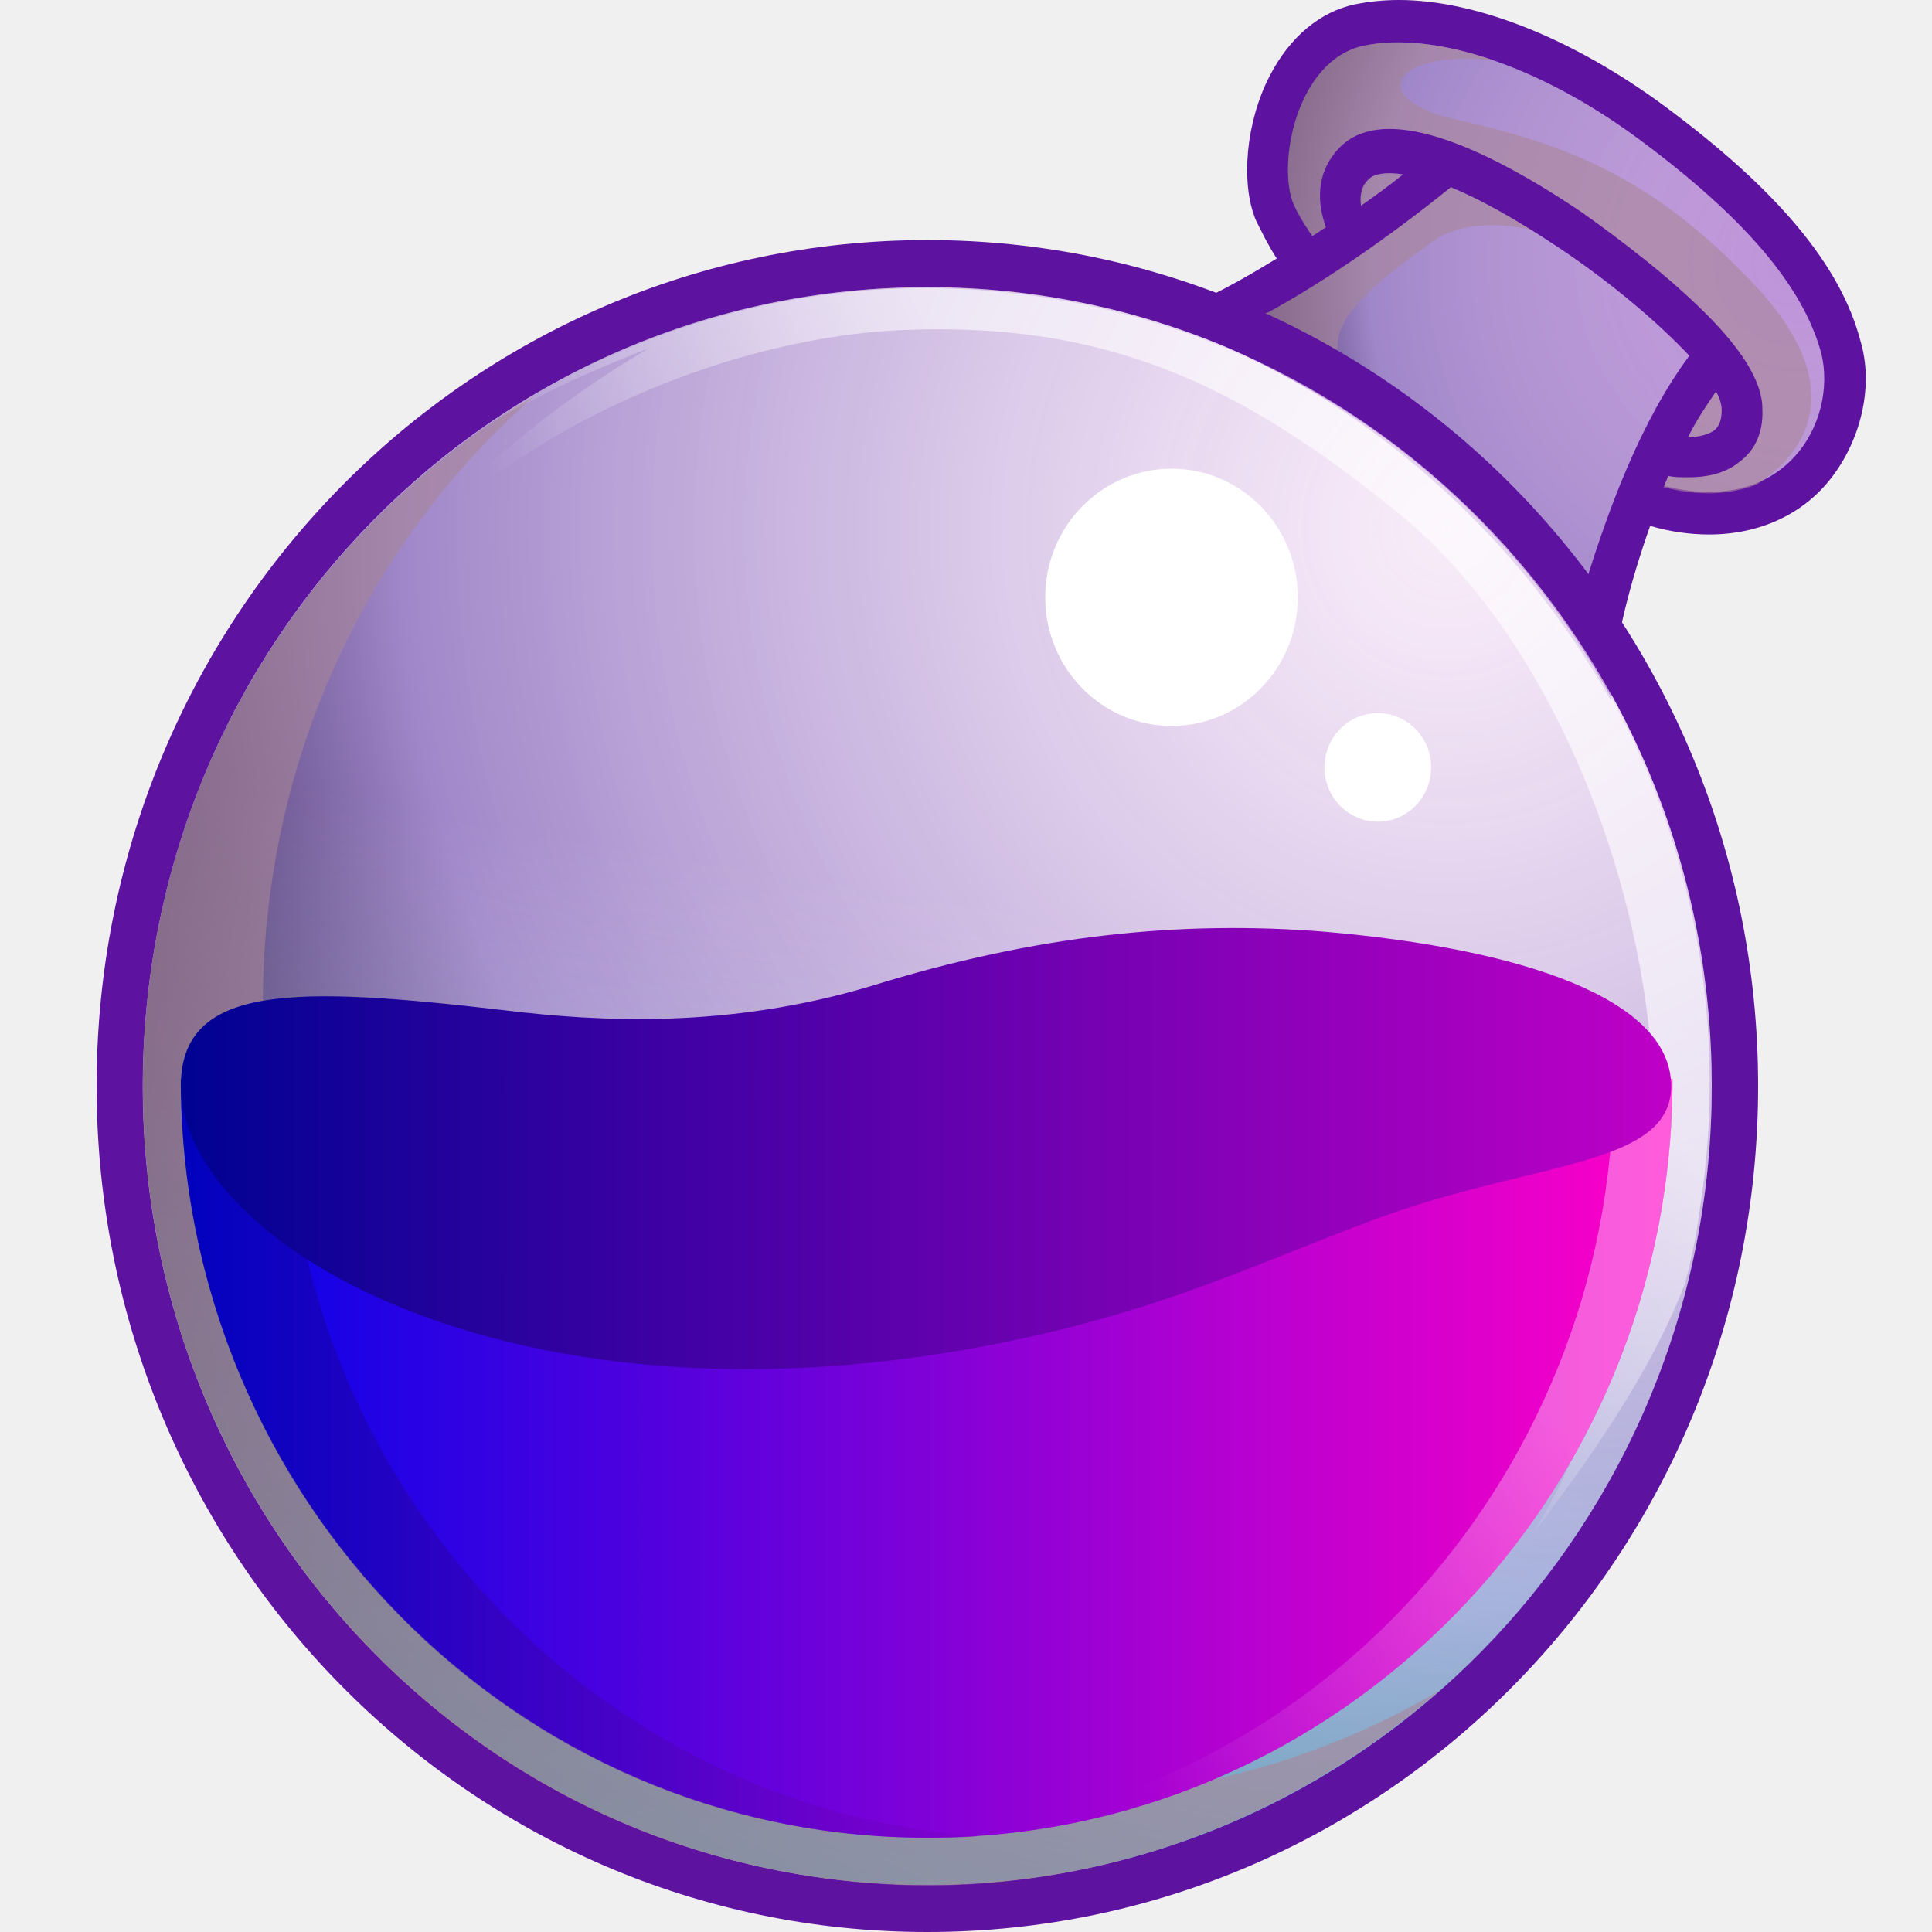
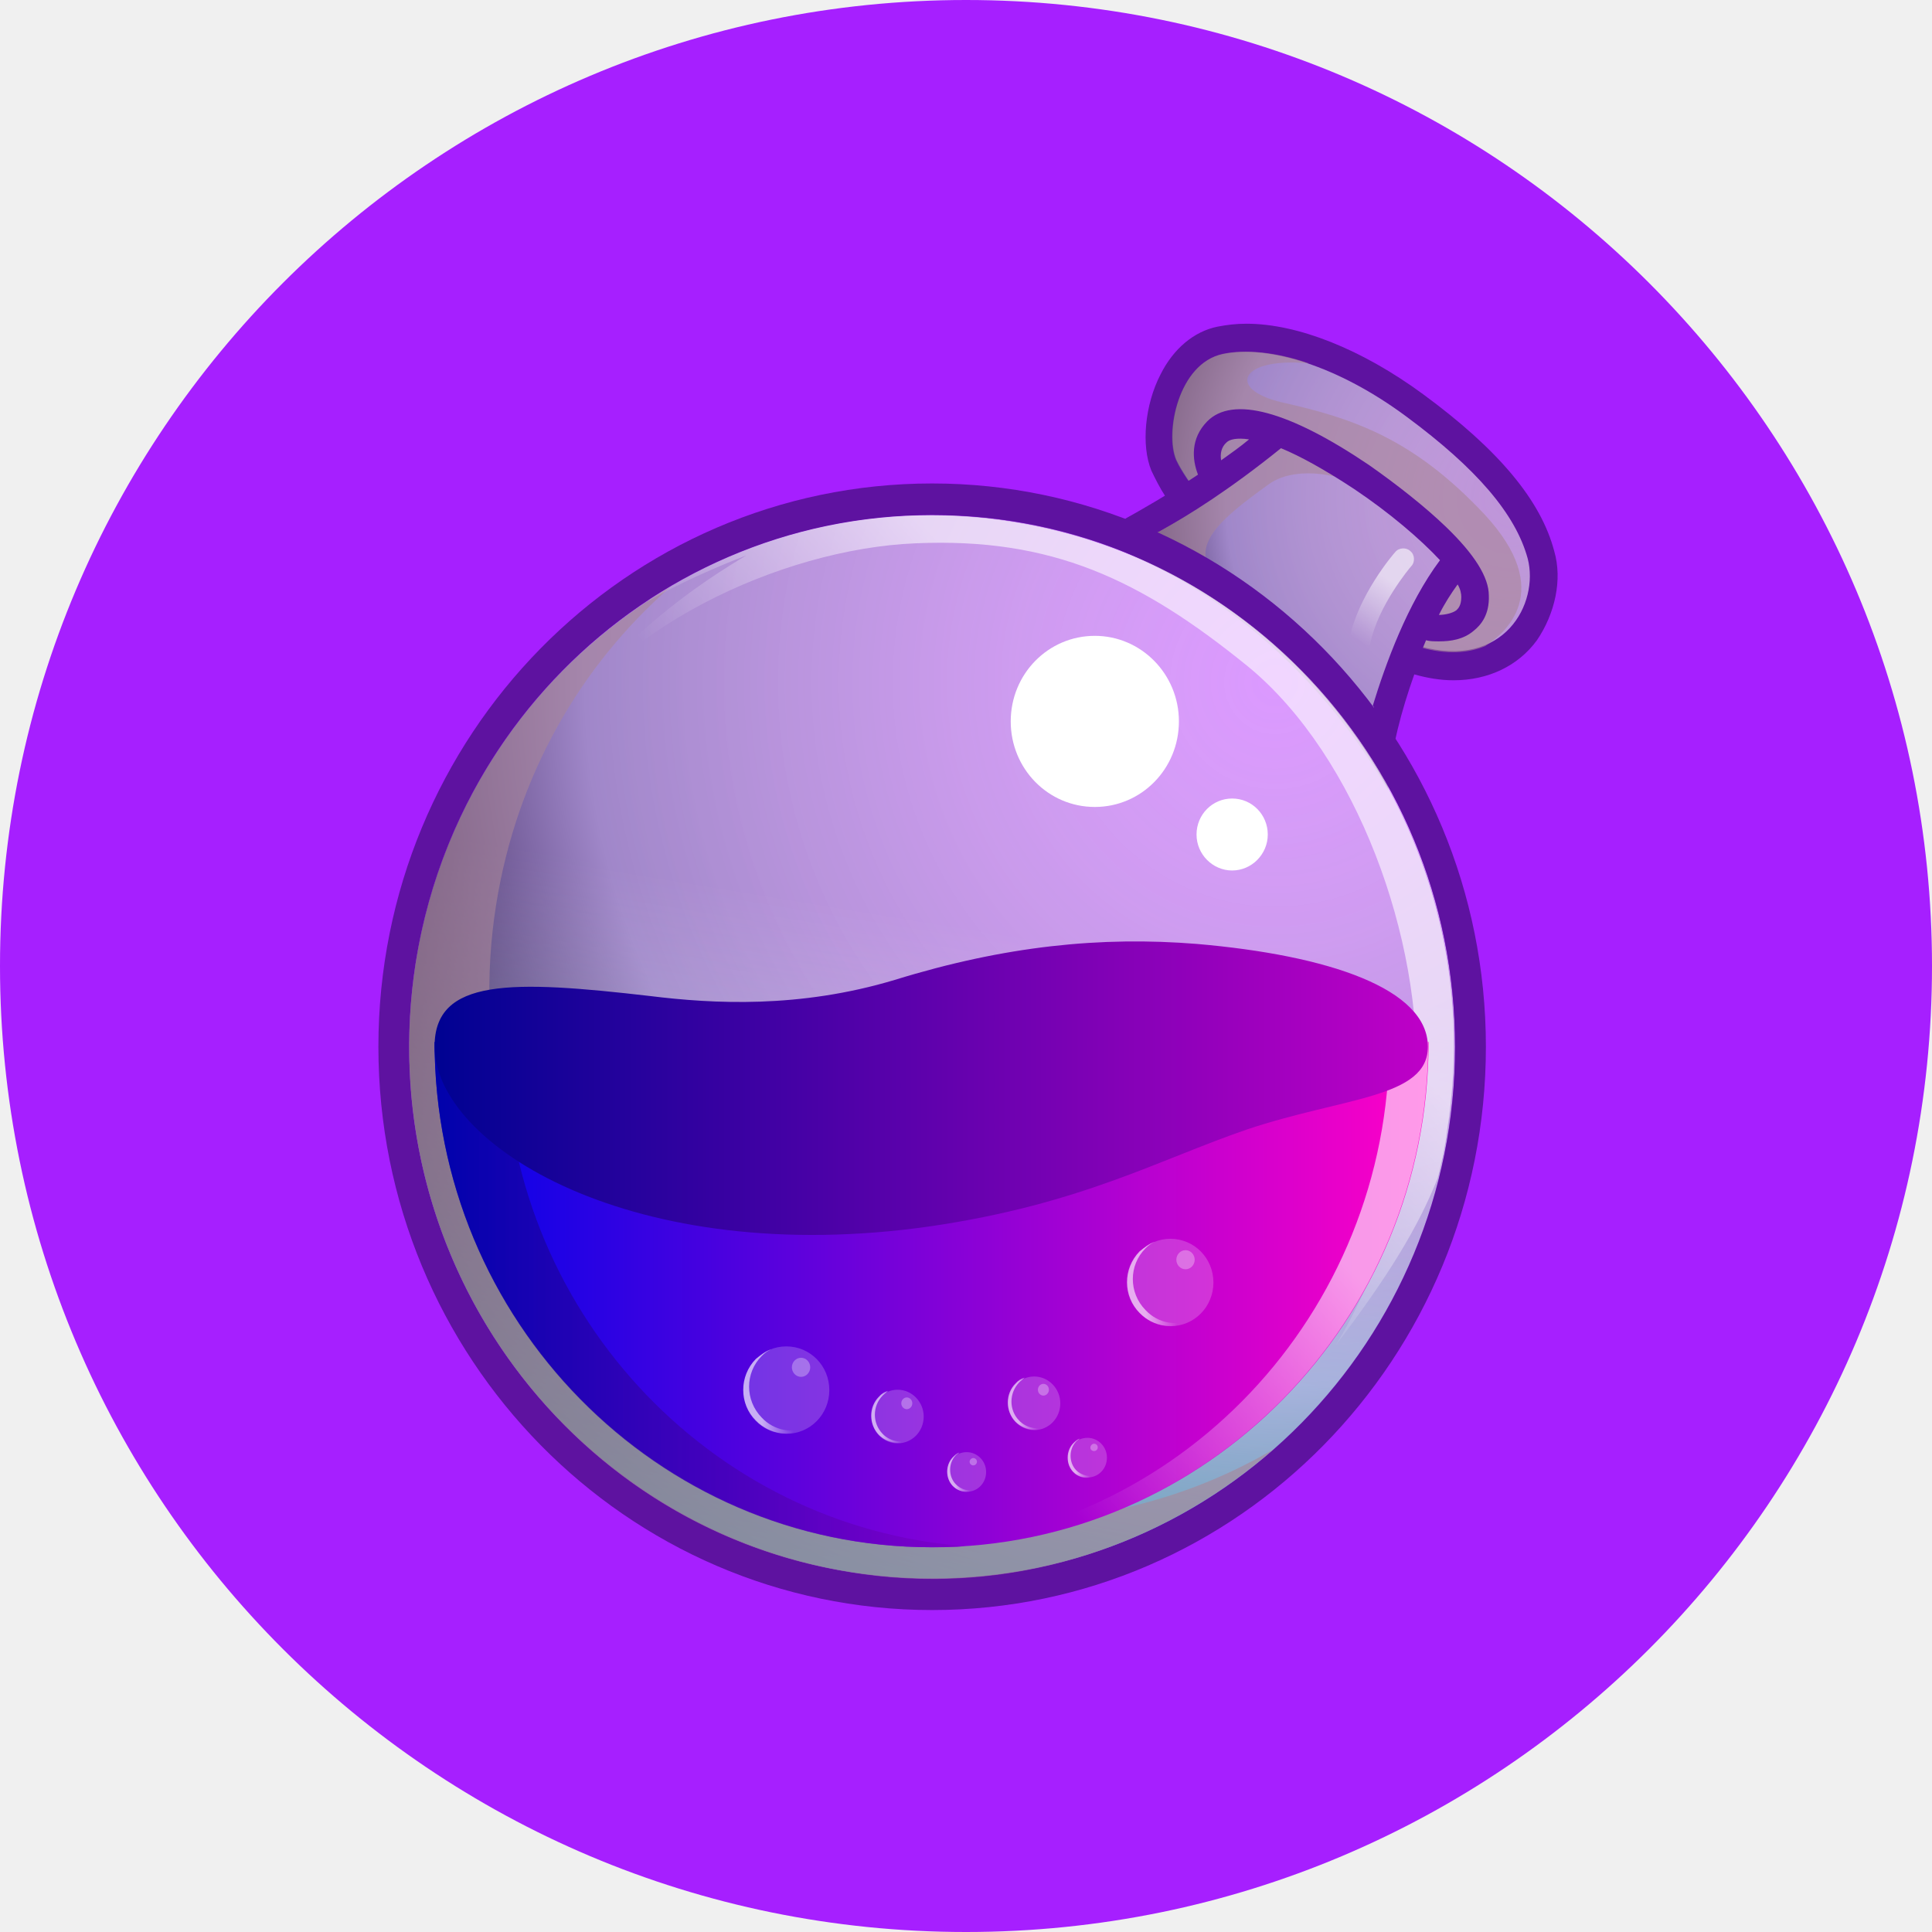
- <svg xmlns="http://www.w3.org/2000/svg" width="20" height="20" viewBox="0 0 20 20" fill="none">
-   <path d="M19.261 3.535C19.058 2.751 18.404 1.967 17.227 1.095C16.283 0.399 15.281 0 14.482 0C14.322 0 14.177 0.015 14.031 0.044C13.668 0.118 13.349 0.385 13.145 0.784C12.898 1.257 12.84 1.893 13 2.278C13.058 2.396 13.131 2.544 13.218 2.678C12.448 3.151 12.012 3.284 11.954 3.299C13.959 3.979 15.629 5.399 16.675 7.249L16.69 7.071C16.733 6.583 16.879 6.021 17.082 5.444C17.285 5.503 17.489 5.533 17.692 5.533C18.23 5.533 18.695 5.311 18.985 4.911C19.276 4.512 19.392 3.979 19.261 3.535Z" fill="#5E12A0" />
-   <path d="M17.168 5.015C18.49 5.385 19.027 4.349 18.853 3.654C18.664 2.959 18.054 2.249 16.979 1.45C15.904 0.651 14.815 0.325 14.117 0.473C13.42 0.621 13.217 1.701 13.391 2.115C13.464 2.278 13.623 2.515 13.841 2.781C13.565 2.973 13.304 3.121 13.086 3.254C14.422 3.861 15.585 4.808 16.456 5.991C16.558 5.592 16.703 5.237 16.834 4.926C16.936 4.941 17.052 4.97 17.168 5.015Z" fill="url(#paint0_radial_4536_58032)" />
-   <path d="M9.6 19.512C14.085 19.512 17.721 15.81 17.721 11.243C17.721 6.676 14.085 2.973 9.6 2.973C5.115 2.973 1.479 6.676 1.479 11.243C1.479 15.81 5.115 19.512 9.6 19.512Z" fill="url(#paint1_radial_4536_58032)" />
-   <path opacity="0.6" d="M18.186 2.973C17.082 1.79 16.152 1.479 15.033 1.228C14.162 1.021 14.394 0.518 15.455 0.621C14.946 0.444 14.467 0.399 14.118 0.473C13.421 0.621 13.218 1.701 13.392 2.115C13.464 2.278 13.624 2.515 13.842 2.781C13.45 3.047 13.116 3.24 12.84 3.388C12.971 3.447 13.13 3.521 13.319 3.624C13.813 3.89 14.351 4.334 14.351 4.334C13.537 3.624 13.711 3.299 14.83 2.5C15.179 2.248 15.818 2.278 16.413 2.589C17.009 2.899 17.706 3.683 17.706 3.683L17.038 4.985C17.082 5 17.125 5.015 17.169 5.03C17.59 5.148 17.924 5.118 18.186 5.015C18.491 4.822 19.29 4.172 18.186 2.973Z" fill="#A98698" />
-   <path d="M15.019 1.938C15.309 2.056 15.687 2.263 16.152 2.574C16.704 2.944 17.183 3.358 17.488 3.683C16.98 4.364 16.646 5.296 16.442 5.947C16.544 6.095 16.66 6.243 16.762 6.391C16.864 6.021 17.038 5.473 17.27 4.926C17.329 4.941 17.401 4.941 17.474 4.941C17.648 4.941 17.852 4.911 18.011 4.778C18.128 4.689 18.258 4.527 18.244 4.231C18.244 3.95 18.026 3.595 17.576 3.166C17.256 2.855 16.82 2.515 16.384 2.204C15.135 1.361 14.264 1.124 13.871 1.524C13.61 1.79 13.639 2.115 13.726 2.352C13.261 2.663 12.869 2.885 12.607 3.033C12.782 3.092 12.941 3.166 13.116 3.24C13.581 2.988 14.249 2.559 15.019 1.938ZM17.764 4.053C17.808 4.127 17.823 4.201 17.823 4.246C17.823 4.379 17.779 4.423 17.75 4.453C17.692 4.497 17.576 4.527 17.474 4.527C17.561 4.349 17.663 4.201 17.764 4.053ZM14.176 1.849C14.22 1.805 14.336 1.775 14.525 1.805C14.38 1.923 14.234 2.027 14.089 2.13C14.075 2.027 14.089 1.923 14.176 1.849Z" fill="#5E12A0" />
-   <path d="M9.6 2.485C4.85 2.485 1 6.405 1 11.243C1 16.08 4.85 20 9.6 20C14.35 20 18.2 16.08 18.2 11.243C18.2 6.405 14.336 2.485 9.6 2.485ZM9.6 19.512C5.111 19.512 1.479 15.814 1.479 11.243C1.479 6.672 5.111 2.973 9.6 2.973C14.089 2.973 17.72 6.672 17.72 11.243C17.72 15.814 14.074 19.512 9.6 19.512Z" fill="#5E12A0" />
-   <path opacity="0.6" d="M9.6 19.512C14.085 19.512 17.721 15.81 17.721 11.243C17.721 6.676 14.085 2.973 9.6 2.973C5.115 2.973 1.479 6.676 1.479 11.243C1.479 15.81 5.115 19.512 9.6 19.512Z" fill="url(#paint2_linear_4536_58032)" />
-   <path opacity="0.6" d="M9.542 18.506C5.111 17.781 2.104 13.536 2.83 9.024C3.15 7.027 4.138 5.325 5.532 4.098C3.498 5.296 1.988 7.382 1.581 9.926C0.869 14.438 3.876 18.683 8.292 19.408C10.762 19.822 13.144 19.038 14.902 17.5C13.348 18.417 11.459 18.817 9.542 18.506Z" fill="#A98698" />
-   <path opacity="0.6" d="M10.893 3.092C8.845 2.751 6.855 3.225 5.228 4.275C5.199 4.305 5.17 4.334 5.17 4.334C5.794 3.95 6.71 3.609 6.71 3.609C4.356 5 3.63 6.583 3.63 6.583C4.545 4.778 7.233 3.506 9.339 3.417C11.445 3.328 12.825 3.964 14.511 5.34C16.196 6.731 17.212 9.571 17.111 11.819C17.024 14.068 15.861 15.888 15.861 15.888C16.66 14.837 17.14 14.068 17.445 13.284C17.503 13.047 17.561 12.811 17.59 12.559C18.317 8.062 15.324 3.817 10.893 3.092Z" fill="url(#paint3_linear_4536_58032)" />
-   <path d="M17.314 11.169C17.314 15.503 13.857 19.024 9.6 19.024C5.344 19.024 1.872 15.503 1.872 11.169H17.314Z" fill="url(#paint4_linear_4536_58032)" />
-   <g opacity="0.6">
-     <path opacity="0.6" d="M16.704 11.169C16.704 15.399 13.421 18.861 9.295 19.024C9.397 19.024 9.498 19.024 9.6 19.024C13.856 19.024 17.314 15.503 17.314 11.169H16.704Z" fill="url(#paint5_linear_4536_58032)" />
-   </g>
-   <g opacity="0.7">
-     <path opacity="0.7" d="M2.961 11.169H1.871C1.871 15.503 5.329 19.024 9.585 19.024C9.774 19.024 9.948 19.024 10.122 19.009C6.127 18.713 2.961 15.311 2.961 11.169Z" fill="url(#paint6_linear_4536_58032)" />
-   </g>
-   <path d="M17.3 11.243C17.3 10.34 15.76 9.822 13.711 9.645C12.23 9.527 10.733 9.675 9.019 10.207C7.538 10.651 6.201 10.577 5.228 10.459C3.063 10.207 1.872 10.178 1.872 11.243C1.872 12.781 4.952 14.704 9.571 14.038C11.91 13.698 13.116 13.003 14.496 12.53C15.992 12.027 17.3 12.041 17.3 11.243Z" fill="url(#paint7_linear_4536_58032)" />
-   <path d="M12.128 7.515C12.85 7.515 13.435 6.919 13.435 6.183C13.435 5.448 12.85 4.852 12.128 4.852C11.406 4.852 10.82 5.448 10.82 6.183C10.82 6.919 11.406 7.515 12.128 7.515Z" fill="white" />
-   <path d="M14.263 8.506C14.568 8.506 14.815 8.254 14.815 7.944C14.815 7.633 14.568 7.382 14.263 7.382C13.958 7.382 13.711 7.633 13.711 7.944C13.711 8.254 13.958 8.506 14.263 8.506Z" fill="white" />
+ <svg xmlns="http://www.w3.org/2000/svg" width="418" height="418" viewBox="0 0 418 418" fill="none">
+   <circle cx="209" cy="209" r="209" fill="#A61FFF" />
+   <path d="M336.259 119.217C333.399 108.333 324.342 97.369 307.896 85.293C294.708 75.6 280.805 70.039 269.682 70.039C267.457 70.039 265.471 70.277 263.406 70.675C258.321 71.707 253.872 75.442 251.091 81.003C247.675 87.597 246.88 96.416 249.105 101.818C249.899 103.487 250.932 105.552 252.124 107.379C241.399 113.974 235.36 115.801 234.487 116.039C262.373 125.494 285.651 145.276 300.269 171.017L300.508 168.554C301.143 161.801 303.129 153.936 305.99 145.912C308.85 146.706 311.63 147.183 314.49 147.183C321.959 147.183 328.473 144.084 332.525 138.523C336.418 132.803 338.086 125.414 336.259 119.217Z" fill="#5E12A0" />
+   <path d="M307.102 139.795C325.534 144.959 333.002 130.499 330.539 120.886C327.917 111.193 319.416 101.342 304.401 90.219C289.464 79.097 274.29 74.568 264.518 76.634C254.825 78.699 251.965 93.715 254.428 99.515C255.461 101.739 257.685 105.076 260.704 108.81C256.891 111.511 253.236 113.577 250.217 115.404C268.808 123.826 285.015 137.014 297.171 153.46C298.601 147.898 300.587 142.973 302.414 138.603C303.844 138.762 305.433 139.159 307.102 139.795Z" fill="url(#paint0_radial_685_663)" />
+   <path d="M201.675 341.51C264.121 341.51 314.808 290.028 314.808 226.47C314.808 162.912 264.2 111.43 201.675 111.43C139.229 111.43 88.541 162.912 88.541 226.47C88.541 290.028 139.229 341.51 201.675 341.51Z" fill="url(#paint1_radial_685_663)" />
+   <path opacity="0.6" d="M321.244 111.351C305.831 94.906 292.881 90.536 277.309 87.04C265.153 84.18 268.411 77.189 283.188 78.619C276.117 76.156 269.444 75.52 264.597 76.553C254.905 78.619 252.045 93.634 254.507 99.434C255.54 101.659 257.765 104.995 260.784 108.729C255.302 112.463 250.694 115.085 246.801 117.151C248.628 117.945 250.853 118.978 253.475 120.408C260.387 124.142 267.855 130.26 267.855 130.26C256.494 120.408 258.957 115.88 274.528 104.757C279.375 101.261 288.273 101.659 296.615 106.028C304.957 110.398 314.649 121.282 314.649 121.282L305.354 139.396C305.99 139.635 306.546 139.793 307.181 140.032C313.06 141.7 317.668 141.303 321.323 139.793C325.534 137.092 336.656 128.035 321.244 111.351Z" fill="#A98698" />
+   <path d="M277.15 96.971C281.202 98.64 286.445 101.5 292.96 105.79C300.667 110.954 307.34 116.674 311.551 121.203C304.48 130.657 299.793 143.607 297.012 152.664C298.442 154.73 300.031 156.796 301.461 158.861C302.891 153.697 305.274 146.07 308.532 138.523C309.326 138.761 310.359 138.761 311.392 138.761C313.855 138.761 316.636 138.364 318.86 136.457C320.449 135.186 322.276 132.961 322.117 128.83C322.117 124.937 319.098 120.011 312.822 113.973C308.373 109.683 302.335 104.916 296.217 100.626C278.818 88.868 266.663 85.61 261.181 91.172C257.526 94.906 257.924 99.434 259.195 102.692C252.76 106.982 247.278 110.08 243.623 112.146C246.086 112.94 248.31 113.973 250.694 115.006C257.129 111.59 266.425 105.631 277.15 96.971ZM315.364 126.446C316 127.479 316.159 128.512 316.159 129.148C316.159 130.975 315.523 131.611 315.126 132.008C314.332 132.643 312.663 133.041 311.313 133.041C312.584 130.498 313.934 128.433 315.364 126.446ZM265.392 95.7C266.027 95.065 267.616 94.667 270.238 95.065C268.252 96.733 266.186 98.163 264.2 99.593C263.962 98.243 264.2 96.733 265.392 95.7Z" fill="#5E12A0" />
+   <path d="M201.675 104.6C135.495 104.6 81.868 159.18 81.868 226.472C81.868 293.765 135.495 348.345 201.675 348.345C267.855 348.345 321.482 293.765 321.482 226.472C321.482 159.18 267.616 104.6 201.675 104.6ZM201.675 341.513C139.149 341.513 88.541 290.031 88.541 226.472C88.541 162.914 139.149 111.432 201.675 111.432C264.2 111.432 314.808 162.914 314.808 226.472C314.808 290.031 263.962 341.513 201.675 341.513Z" fill="#5E12A0" />
+   <path opacity="0.6" d="M201.675 341.51C264.121 341.51 314.808 290.028 314.808 226.47C314.808 162.912 264.2 111.43 201.675 111.43C139.229 111.43 88.541 162.912 88.541 226.47C88.541 290.028 139.229 341.51 201.675 341.51Z" fill="url(#paint2_linear_685_663)" />
+   <path opacity="0.6" d="M200.88 327.528C139.149 317.438 97.28 258.409 107.37 195.565C111.819 167.759 125.564 144.083 145.028 127.002C116.666 143.686 95.691 172.684 89.971 208.118C80.04 270.882 121.909 329.991 183.481 340.081C217.882 345.88 251.091 334.917 275.561 313.545C253.872 326.257 227.575 331.818 200.88 327.528Z" fill="#A98698" />
+   <path opacity="0.6" d="M219.709 113.019C191.188 108.252 163.46 114.846 140.818 129.464C140.421 129.862 140.023 130.259 140.023 130.259C148.763 124.936 161.474 120.169 161.474 120.169C128.662 139.554 118.572 161.561 118.572 161.561C131.284 136.456 168.783 118.739 198.1 117.547C227.416 116.276 246.642 125.174 270.159 144.321C293.596 163.706 307.817 203.192 306.387 234.494C305.195 265.797 288.988 291.061 288.988 291.061C300.11 276.443 306.784 265.717 311.074 254.833C311.869 251.576 312.663 248.239 313.06 244.743C323.071 182.218 281.361 123.109 219.709 113.019Z" fill="url(#paint3_linear_685_663)" />
+   <path d="M309.088 225.438C309.088 285.738 260.943 334.758 201.675 334.758C142.407 334.758 94.023 285.738 94.023 225.438H309.088Z" fill="url(#paint4_linear_685_663)" />
+   <path opacity="0.6" d="M300.587 225.438C300.587 284.308 254.825 332.454 197.385 334.758C198.815 334.758 200.245 334.758 201.595 334.758C260.863 334.758 309.009 285.738 309.009 225.438H300.587Z" fill="url(#paint5_linear_685_663)" />
+   <path opacity="0.7" d="M109.198 225.438H94.023C94.023 285.738 142.168 334.758 201.436 334.758C204.058 334.758 206.521 334.758 208.905 334.519C153.291 330.388 109.198 283.037 109.198 225.438Z" fill="url(#paint6_linear_685_663)" />
+   <path d="M308.929 226.471C308.929 213.919 287.478 206.689 258.957 204.226C238.3 202.558 217.485 204.623 193.571 212.012C172.915 218.209 154.324 217.176 140.738 215.508C110.628 212.012 94.023 211.615 94.023 226.392C94.023 247.764 136.925 274.537 201.278 265.321C233.851 260.555 250.615 250.941 269.841 244.347C290.736 237.356 308.929 237.594 308.929 226.471Z" fill="url(#paint7_linear_685_663)" />
+   <path d="M236.87 174.591C246.96 174.591 255.064 166.328 255.064 156.08C255.064 145.831 246.88 137.568 236.87 137.568C226.78 137.568 218.677 145.831 218.677 156.08C218.677 166.328 226.78 174.591 236.87 174.591Z" fill="white" />
+   <path d="M266.583 188.335C270.794 188.335 274.29 184.84 274.29 180.55C274.29 176.259 270.874 172.764 266.583 172.764C262.293 172.764 258.877 176.259 258.877 180.55C258.877 184.84 262.373 188.335 266.583 188.335Z" fill="white" />
+   <path opacity="0.6" d="M294.152 141.224C293.914 141.224 293.755 141.224 293.755 141.224C292.563 140.986 291.769 139.794 291.927 138.364C293.755 128.91 301.461 119.853 301.858 119.456C302.653 118.423 304.321 118.423 305.116 119.217C306.149 120.012 306.149 121.68 305.354 122.475C305.116 122.713 298.045 131.135 296.456 139.318C296.138 140.589 295.185 141.224 294.152 141.224Z" fill="url(#paint8_linear_685_663)" />
+   <path opacity="0.2" d="M194.207 312.275C197.305 312.275 199.847 309.733 199.847 306.475C199.847 303.298 197.305 300.676 194.207 300.676C191.108 300.676 188.566 303.218 188.566 306.475C188.566 309.733 191.029 312.275 194.207 312.275Z" fill="white" />
+   <path opacity="0.6" d="M190.949 310.209C188.725 307.905 188.725 304.251 190.949 301.947C191.346 301.55 191.744 301.311 192.141 300.914C191.346 301.152 190.711 301.55 190.155 302.185C187.93 304.41 187.93 308.144 190.155 310.448C191.982 312.275 194.842 312.672 197.067 311.481C195.001 312.275 192.538 311.878 190.949 310.209Z" fill="url(#paint9_linear_685_663)" />
+   <path opacity="0.3" d="M196.193 304.886C196.828 304.886 197.384 304.33 197.384 303.615C197.384 302.9 196.828 302.344 196.193 302.344C195.557 302.344 195.001 302.9 195.001 303.615C195.001 304.33 195.557 304.886 196.193 304.886Z" fill="white" />
+   <path opacity="0.2" d="M223.761 309.414C226.86 309.414 229.402 306.872 229.402 303.614C229.402 300.436 226.86 297.814 223.761 297.814C220.663 297.814 218.12 300.357 218.12 303.614C218.041 306.792 220.583 309.414 223.761 309.414Z" fill="white" />
+   <path opacity="0.6" d="M220.504 307.35C218.279 305.125 218.279 301.391 220.504 299.087C220.901 298.69 221.298 298.452 221.695 298.055C220.901 298.293 220.265 298.69 219.709 299.326C217.485 301.55 217.485 305.284 219.709 307.588C221.537 309.416 224.397 309.892 226.621 308.621C224.556 309.416 222.093 309.018 220.504 307.35Z" fill="url(#paint10_linear_685_663)" />
+   <path opacity="0.3" d="M225.747 301.947C226.383 301.947 226.939 301.391 226.939 300.675C226.939 299.96 226.383 299.404 225.747 299.404C225.112 299.404 224.556 299.96 224.556 300.675C224.556 301.391 225.112 301.947 225.747 301.947Z" fill="white" />
+   <path opacity="0.2" d="M209.143 322.762C211.526 322.762 213.353 320.855 213.353 318.472C213.353 316.088 211.447 314.182 209.143 314.182C206.759 314.182 204.932 316.088 204.932 318.472C204.932 320.855 206.839 322.762 209.143 322.762Z" fill="white" />
+   <path opacity="0.6" d="M206.759 321.094C205.17 319.426 205.17 316.566 206.759 314.897C206.998 314.659 207.395 314.5 207.554 314.262C206.918 314.5 206.521 314.897 206.124 315.295C204.535 316.963 204.535 319.823 206.124 321.491C207.554 322.922 209.54 323.16 211.367 322.127C209.778 322.763 207.951 322.365 206.759 321.094Z" fill="url(#paint11_linear_685_663)" />
+   <path opacity="0.3" d="M210.573 317.042C211.05 317.042 211.367 316.645 211.367 316.248C211.367 315.771 210.97 315.453 210.573 315.453C210.176 315.453 209.778 315.85 209.778 316.248C209.778 316.645 210.096 317.042 210.573 317.042Z" fill="white" />
+   <path opacity="0.2" d="M235.281 319.664C237.664 319.664 239.492 317.758 239.492 315.374C239.492 312.991 237.585 311.084 235.281 311.084C232.898 311.084 231.07 312.991 231.07 315.374C230.991 317.758 232.898 319.664 235.281 319.664Z" fill="white" />
+   <path opacity="0.6" d="M232.818 318.075C231.229 316.406 231.229 313.546 232.818 311.878C233.056 311.639 233.454 311.481 233.613 311.242C232.977 311.481 232.58 311.878 232.183 312.275C230.594 313.943 230.594 316.804 232.183 318.472C233.613 319.902 235.599 320.14 237.426 319.108C235.837 319.664 234.01 319.266 232.818 318.075Z" fill="url(#paint12_linear_685_663)" />
+   <path opacity="0.3" d="M236.711 313.944C237.188 313.944 237.506 313.547 237.506 313.15C237.506 312.673 237.108 312.355 236.711 312.355C236.314 312.355 235.917 312.753 235.917 313.15C235.837 313.547 236.234 313.944 236.711 313.944Z" fill="white" />
+   <path opacity="0.2" d="M170.134 310.209C175.298 310.209 179.429 305.999 179.429 300.755C179.429 295.511 175.298 291.301 170.134 291.301C164.97 291.301 160.839 295.511 160.839 300.755C160.759 305.999 164.97 310.209 170.134 310.209Z" fill="white" />
+   <path opacity="0.6" d="M164.811 306.713C161.156 302.979 161.156 297.02 164.811 293.366C165.447 292.73 166.003 292.333 166.797 291.936C165.605 292.333 164.573 293.207 163.54 294.001C159.885 297.735 159.885 303.694 163.54 307.348C166.559 310.447 171.246 311.082 174.901 308.778C171.485 310.209 167.512 309.573 164.811 306.713Z" fill="url(#paint13_linear_685_663)" />
+   <path opacity="0.3" d="M173.312 297.893C174.424 297.893 175.298 296.94 175.298 295.827C175.298 294.715 174.424 293.762 173.312 293.762C172.2 293.762 171.326 294.715 171.326 295.827C171.326 296.94 172.2 297.893 173.312 297.893Z" fill="white" />
+   <path opacity="0.2" d="M253.236 286.93C258.4 286.93 262.532 282.719 262.532 277.476C262.532 272.232 258.4 268.021 253.236 268.021C248.072 268.021 243.941 272.232 243.941 277.476C243.941 282.719 248.152 286.93 253.236 286.93Z" fill="white" />
+   <path opacity="0.6" d="M247.834 283.435C244.179 279.701 244.179 273.743 247.834 270.088C248.469 269.453 249.026 269.055 249.82 268.658C248.628 269.055 247.596 269.929 246.563 270.724C242.908 274.458 242.908 280.416 246.563 284.071C249.582 287.169 254.269 287.805 257.924 285.501C254.507 286.931 250.615 286.375 247.834 283.435Z" fill="url(#paint14_linear_685_663)" />
+   <path opacity="0.3" d="M256.494 274.616C257.606 274.616 258.48 273.662 258.48 272.55C258.48 271.438 257.606 270.484 256.494 270.484C255.381 270.484 254.507 271.438 254.507 272.55C254.507 273.662 255.381 274.616 256.494 274.616Z" fill="white" />
  <defs>
-     <radialGradient id="paint0_radial_4536_58032" cx="0" cy="0" r="1" gradientUnits="userSpaceOnUse" gradientTransform="translate(18.5881 2.72191) scale(6.4927 6.61162)">
+     <radialGradient id="paint0_radial_685_663" cx="0" cy="0" r="1" gradientUnits="userSpaceOnUse" gradientTransform="translate(326.872 107.883) scale(90.437 91.9942)">
      <stop stop-color="#FFEAFF" stop-opacity="0.6" />
      <stop offset="0.681" stop-color="#A087C9" />
      <stop offset="1" stop-color="#10002F" />
    </radialGradient>
-     <radialGradient id="paint1_radial_4536_58032" cx="0" cy="0" r="1" gradientUnits="userSpaceOnUse" gradientTransform="translate(14.9764 5.54162) scale(15.8852 16.1762)">
+     <radialGradient id="paint1_radial_685_663" cx="0" cy="0" r="1" gradientUnits="userSpaceOnUse" gradientTransform="translate(276.559 147.117) scale(221.267 225.077)">
      <stop stop-color="#FFEAFF" stop-opacity="0.6" />
      <stop offset="0.681" stop-color="#A087C9" />
      <stop offset="1" stop-color="#10002F" />
    </radialGradient>
-     <linearGradient id="paint2_linear_4536_58032" x1="8.297" y1="19.395" x2="10.988" y2="3.092" gradientUnits="userSpaceOnUse">
+     <linearGradient id="paint2_linear_685_663" x1="182.955" y1="339.935" x2="220.381" y2="112.948" gradientUnits="userSpaceOnUse">
      <stop stop-color="#81FFFF" />
      <stop offset="0.62" stop-color="white" stop-opacity="0" />
    </linearGradient>
-     <linearGradient id="paint3_linear_4536_58032" x1="15.323" y1="5.627" x2="8.497" y2="11.777" gradientUnits="userSpaceOnUse">
+     <linearGradient id="paint3_linear_685_663" x1="282.351" y1="149.372" x2="187.36" y2="235.054" gradientUnits="userSpaceOnUse">
      <stop offset="0.289" stop-color="white" />
      <stop offset="0.78" stop-color="white" stop-opacity="0" />
    </linearGradient>
-     <linearGradient id="paint4_linear_4536_58032" x1="1.879" y1="15.091" x2="17.31" y2="15.091" gradientUnits="userSpaceOnUse">
+     <linearGradient id="paint4_linear_685_663" x1="94.02" y1="280.06" x2="309.115" y2="280.06" gradientUnits="userSpaceOnUse">
      <stop stop-color="#0002E9" />
      <stop offset="0.995" stop-color="#FF00C7" />
    </linearGradient>
-     <linearGradient id="paint5_linear_4536_58032" x1="18.041" y1="11.858" x2="9.497" y2="19.786" gradientUnits="userSpaceOnUse">
+     <linearGradient id="paint5_linear_685_663" x1="319.805" y1="235.612" x2="200.925" y2="346.059" gradientUnits="userSpaceOnUse">
      <stop offset="0.289" stop-color="white" />
      <stop offset="0.78" stop-color="white" stop-opacity="0" />
    </linearGradient>
-     <linearGradient id="paint6_linear_4536_58032" x1="1.878" y1="15.091" x2="10.134" y2="15.091" gradientUnits="userSpaceOnUse">
+     <linearGradient id="paint6_linear_685_663" x1="94.02" y1="280.06" x2="208.953" y2="280.06" gradientUnits="userSpaceOnUse">
      <stop stop-color="#000292" />
      <stop offset="0.995" stop-color="#7D00C7" />
    </linearGradient>
-     <linearGradient id="paint7_linear_4536_58032" x1="1.889" y1="11.895" x2="17.3" y2="11.895" gradientUnits="userSpaceOnUse">
+     <linearGradient id="paint7_linear_685_663" x1="94.255" y1="235.455" x2="308.918" y2="235.455" gradientUnits="userSpaceOnUse">
      <stop stop-color="#000292" />
      <stop offset="0.995" stop-color="#BE00C7" />
    </linearGradient>
+     <linearGradient id="paint8_linear_685_663" x1="305.665" y1="118.576" x2="289.852" y2="143.838" gradientUnits="userSpaceOnUse">
+       <stop offset="0.289" stop-color="white" />
+       <stop offset="0.78" stop-color="white" stop-opacity="0" />
+     </linearGradient>
+     <linearGradient id="paint9_linear_685_663" x1="188.465" y1="306.561" x2="197.026" y2="306.561" gradientUnits="userSpaceOnUse">
+       <stop offset="0.289" stop-color="white" />
+       <stop offset="0.78" stop-color="white" stop-opacity="0" />
+     </linearGradient>
+     <linearGradient id="paint10_linear_685_663" x1="217.982" y1="303.677" x2="226.543" y2="303.677" gradientUnits="userSpaceOnUse">
+       <stop offset="0.289" stop-color="white" />
+       <stop offset="0.78" stop-color="white" stop-opacity="0" />
+     </linearGradient>
+     <linearGradient id="paint11_linear_685_663" x1="204.88" y1="318.571" x2="211.307" y2="318.571" gradientUnits="userSpaceOnUse">
+       <stop offset="0.289" stop-color="white" />
+       <stop offset="0.78" stop-color="white" stop-opacity="0" />
+     </linearGradient>
+     <linearGradient id="paint12_linear_685_663" x1="230.894" y1="315.482" x2="237.322" y2="315.482" gradientUnits="userSpaceOnUse">
+       <stop offset="0.289" stop-color="white" />
+       <stop offset="0.78" stop-color="white" stop-opacity="0" />
+     </linearGradient>
+     <linearGradient id="paint13_linear_685_663" x1="160.808" y1="301.013" x2="174.788" y2="301.013" gradientUnits="userSpaceOnUse">
+       <stop offset="0.289" stop-color="white" />
+       <stop offset="0.78" stop-color="white" stop-opacity="0" />
+     </linearGradient>
+     <linearGradient id="paint14_linear_685_663" x1="243.842" y1="277.756" x2="257.824" y2="277.756" gradientUnits="userSpaceOnUse">
+       <stop offset="0.289" stop-color="white" />
+       <stop offset="0.78" stop-color="white" stop-opacity="0" />
+     </linearGradient>
  </defs>
</svg>
